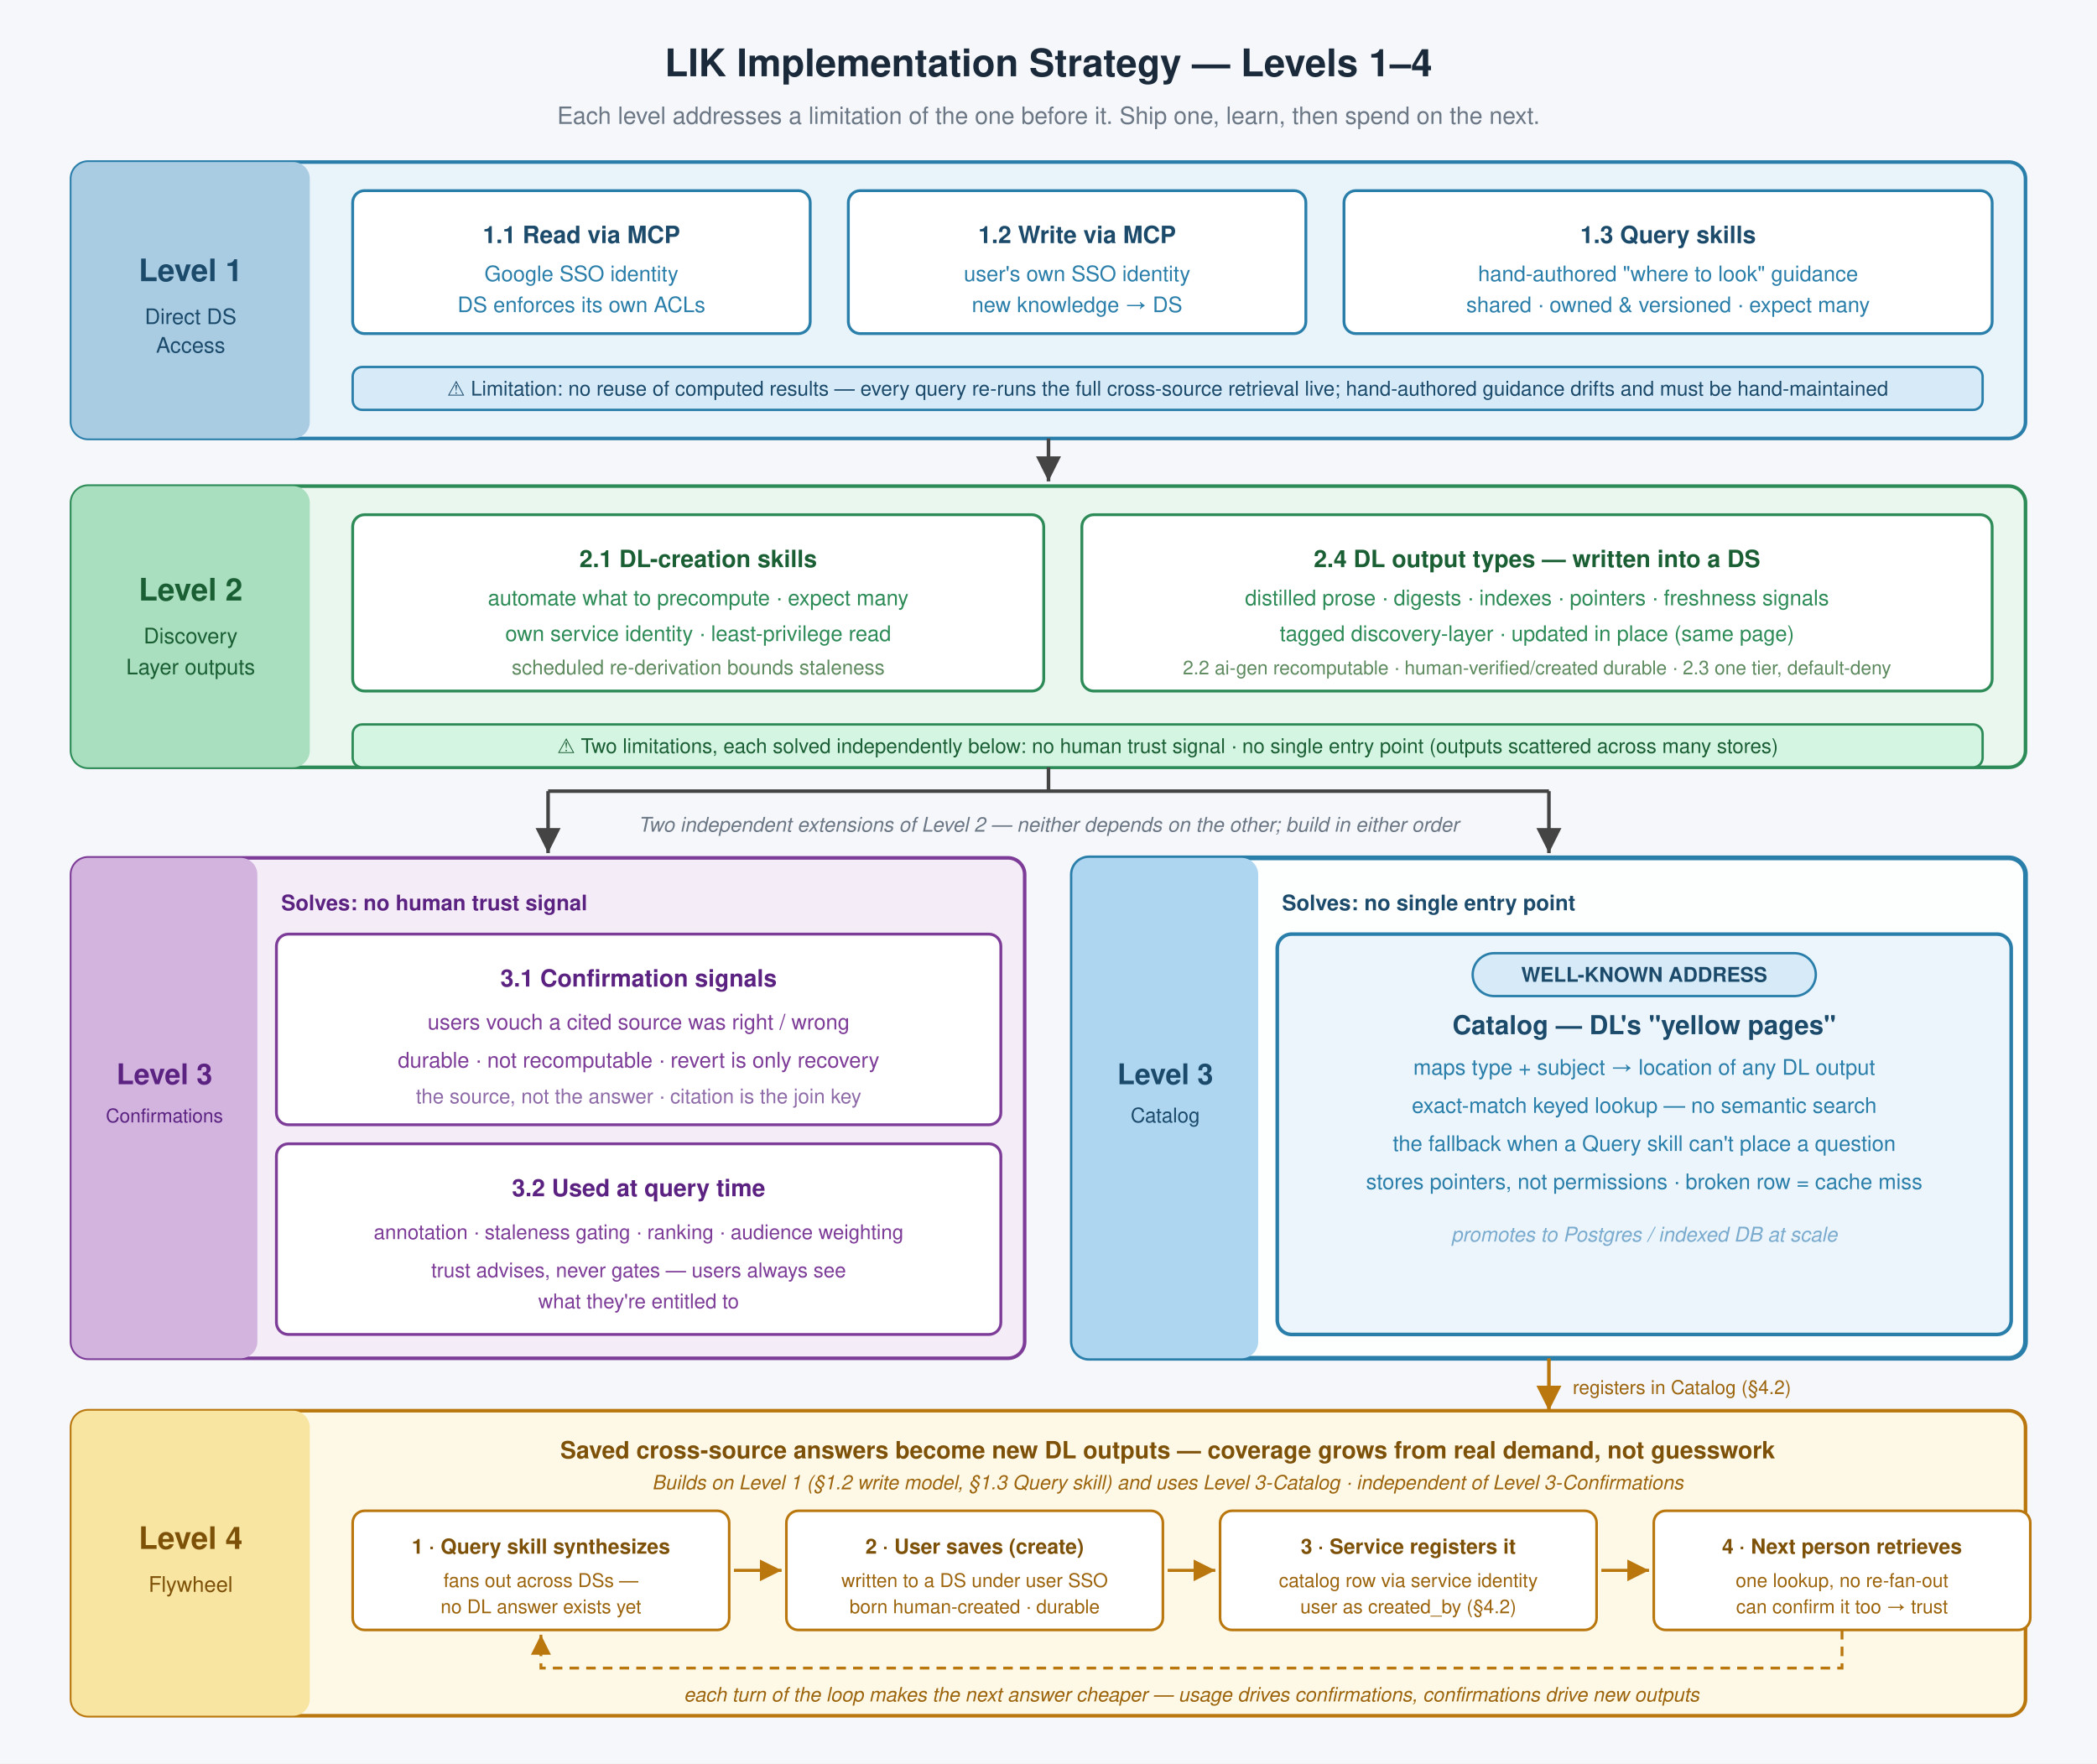
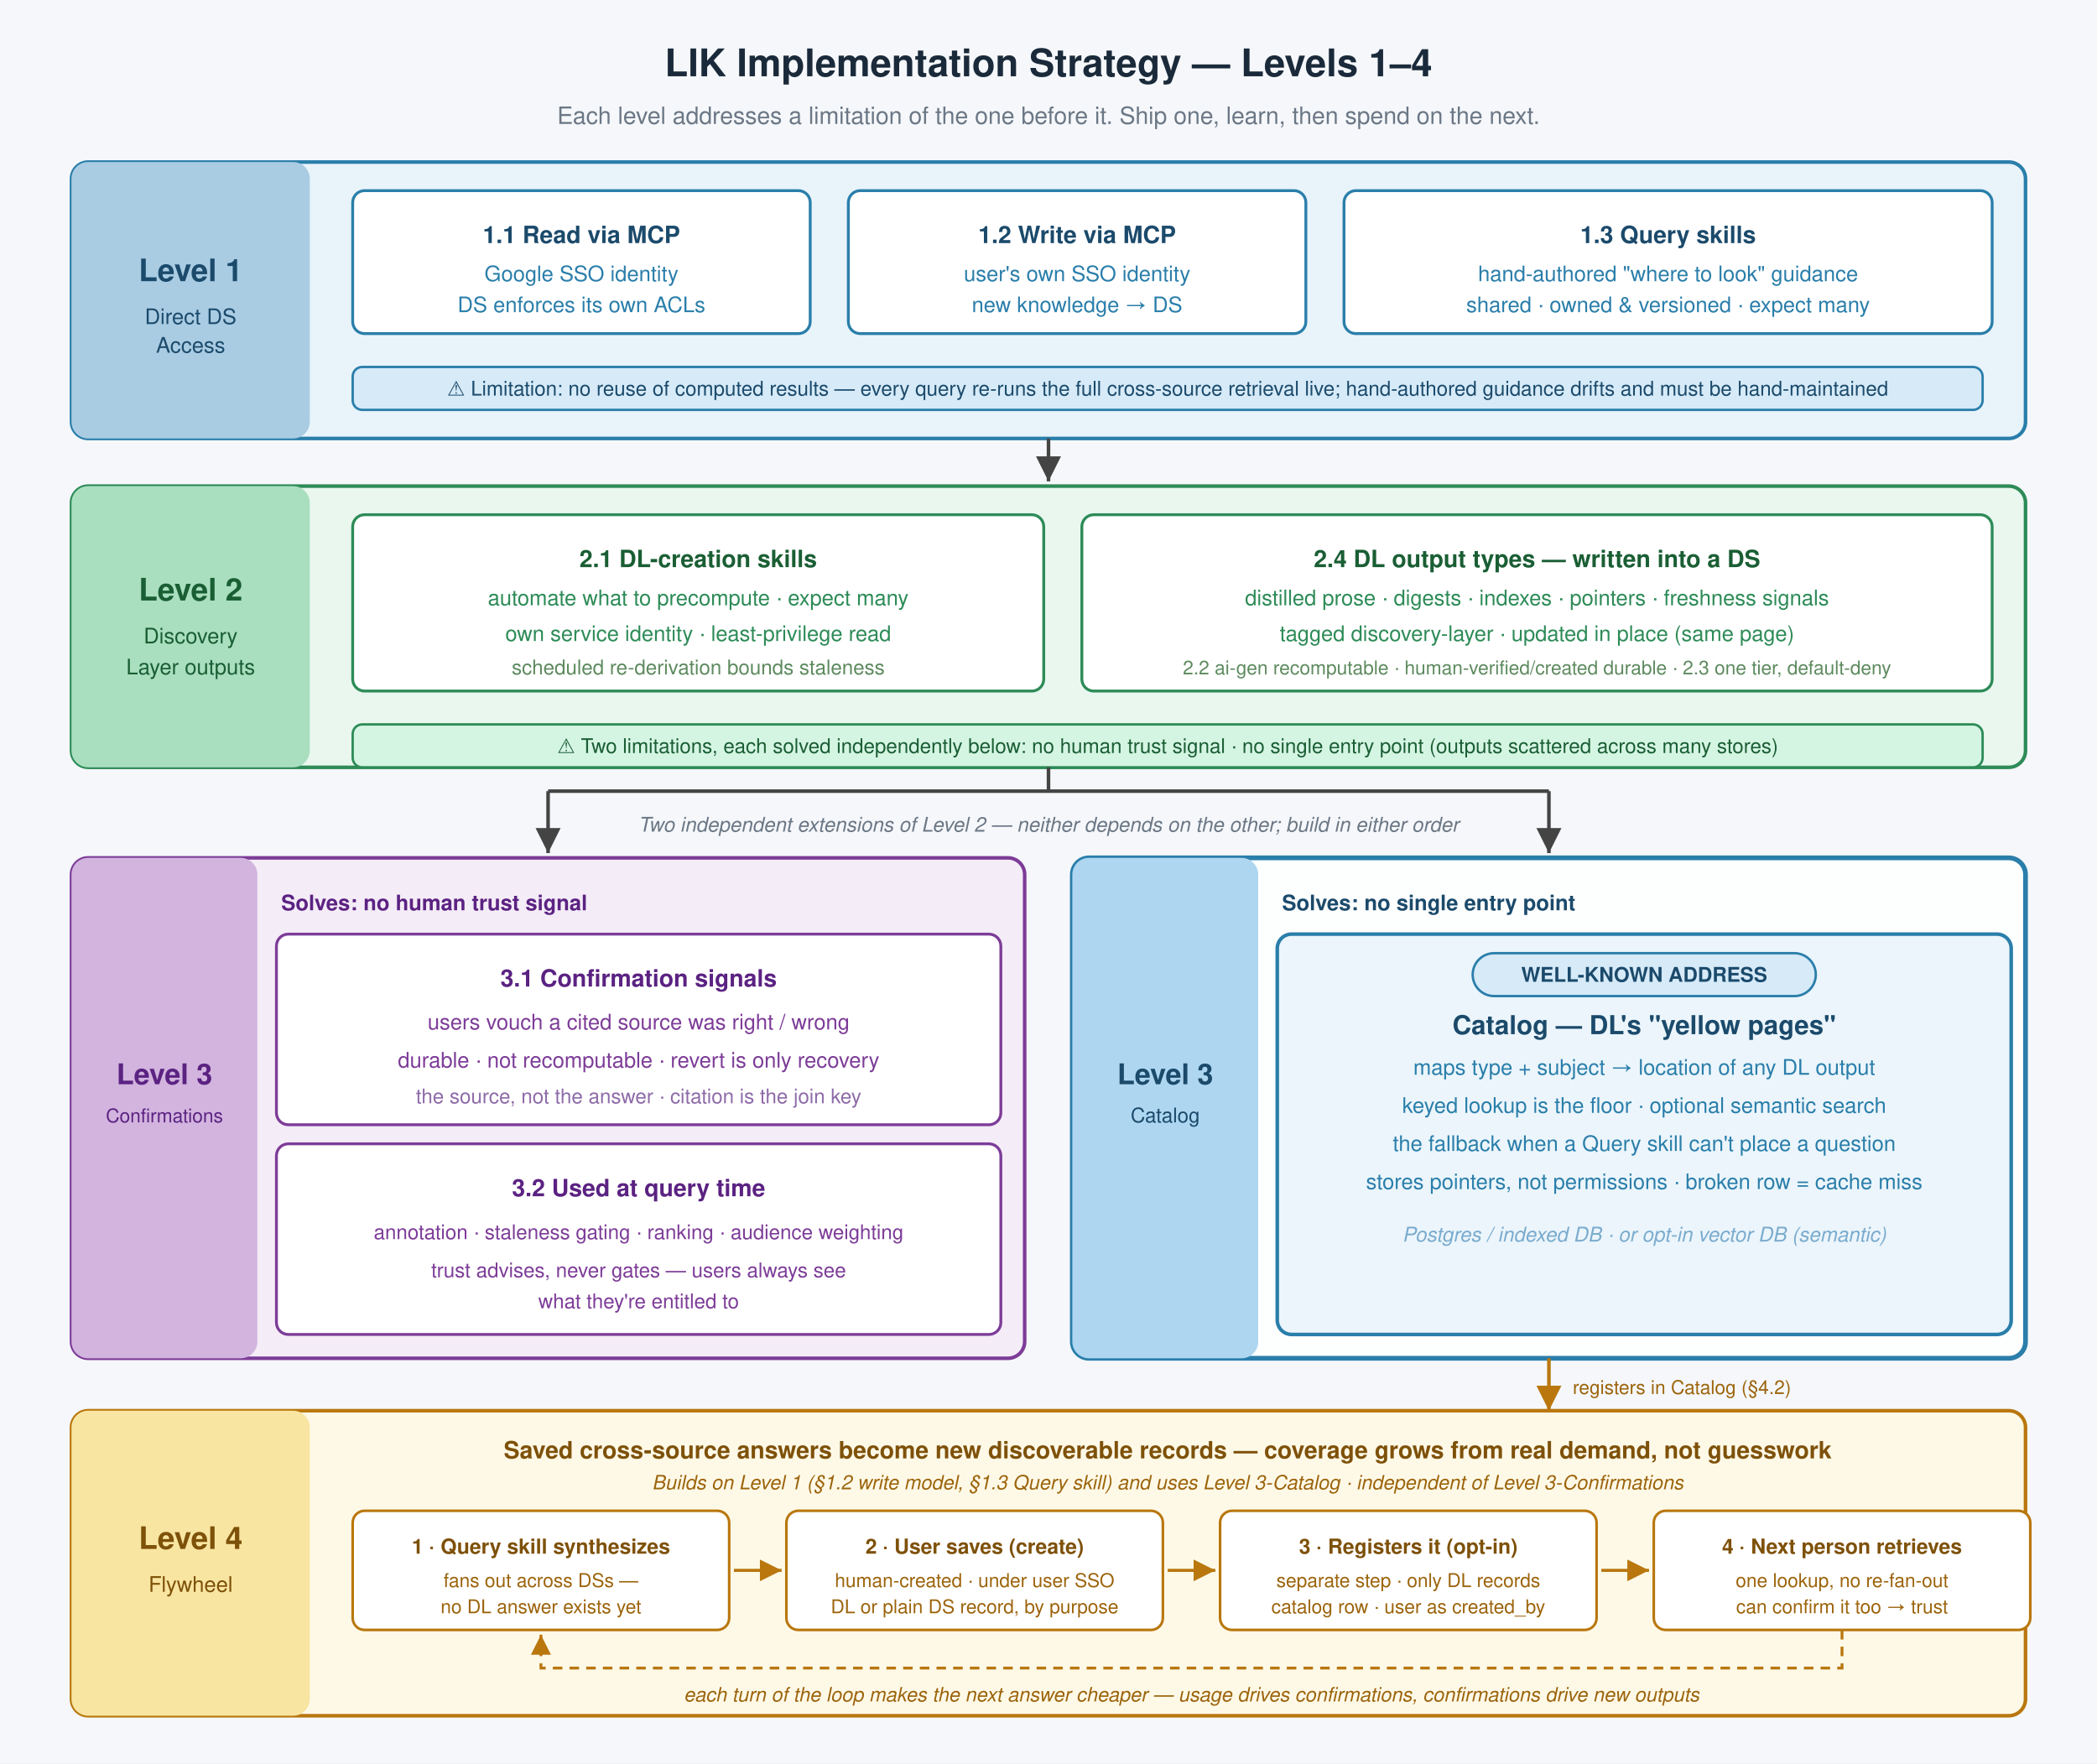
<svg xmlns="http://www.w3.org/2000/svg" width="880" height="740" viewBox="0 0 880 740" role="img" font-family="'Segoe UI', Helvetica, Arial, sans-serif">
  <defs>
    <marker id="a" markerWidth="7" markerHeight="7" refX="7" refY="3.5" orient="auto">
      <path d="M0,0 L7,3.5 L0,7 Z" fill="#444" />
    </marker>
    <marker id="aGold" markerWidth="7" markerHeight="7" refX="7" refY="3.5" orient="auto">
      <path d="M0,0 L7,3.5 L0,7 Z" fill="#B9770E" />
    </marker>
  </defs>
  <rect width="880" height="740" fill="#F5F7FA" />
  <text x="440" y="32" text-anchor="middle" font-size="16" font-weight="700" fill="#1A2A3A">LIK Implementation Strategy — Levels 1–4</text>
  <text x="440" y="52" text-anchor="middle" font-size="10" fill="#6B7785">Each level addresses a limitation of the one before it. Ship one, learn, then spend on the next.</text>
  <rect x="30" y="68" width="820" height="116" rx="7" fill="#E8F3FA" stroke="#2A7EAA" stroke-width="1.5" />
  <rect x="30" y="68" width="100" height="116" rx="7" fill="#A9CCE3" />
  <text x="80" y="118" text-anchor="middle" font-size="13" font-weight="700" fill="#1B4A6B">Level 1</text>
  <text x="80" y="136" text-anchor="middle" font-size="9" fill="#1B4A6B">Direct DS</text>
  <text x="80" y="148" text-anchor="middle" font-size="9" fill="#1B4A6B">Access</text>
  <rect x="148" y="80" width="192" height="60" rx="5" fill="#FFFFFF" stroke="#2A7EAA" stroke-width="1.2" />
  <text x="244" y="102" text-anchor="middle" font-size="10" font-weight="700" fill="#1B4A6B">1.1  Read via MCP</text>
  <text x="244" y="118" text-anchor="middle" font-size="9" fill="#2A7EAA">Google SSO identity</text>
  <text x="244" y="131" text-anchor="middle" font-size="9" fill="#2A7EAA">DS enforces its own ACLs</text>
  <rect x="356" y="80" width="192" height="60" rx="5" fill="#FFFFFF" stroke="#2A7EAA" stroke-width="1.2" />
  <text x="452" y="102" text-anchor="middle" font-size="10" font-weight="700" fill="#1B4A6B">1.2  Write via MCP</text>
  <text x="452" y="118" text-anchor="middle" font-size="9" fill="#2A7EAA">user's own SSO identity</text>
  <text x="452" y="131" text-anchor="middle" font-size="9" fill="#2A7EAA">new knowledge → DS</text>
  <rect x="564" y="80" width="272" height="60" rx="5" fill="#FFFFFF" stroke="#2A7EAA" stroke-width="1.2" />
  <text x="700" y="102" text-anchor="middle" font-size="10" font-weight="700" fill="#1B4A6B">1.3  Query skills</text>
  <text x="700" y="118" text-anchor="middle" font-size="9" fill="#2A7EAA">hand-authored "where to look" guidance</text>
  <text x="700" y="131" text-anchor="middle" font-size="9" fill="#2A7EAA">shared · owned &amp; versioned · expect many</text>
  <rect x="148" y="154" width="684" height="18" rx="4" fill="#D6EAF8" stroke="#2A7EAA" stroke-width="1" />
  <text x="490" y="166" text-anchor="middle" font-size="8.5" fill="#1B4A6B">⚠ Limitation: no reuse of computed results — every query re-runs the full cross-source retrieval live; hand-authored guidance drifts and must be hand-maintained</text>
  <line x1="440" y1="184" x2="440" y2="202" stroke="#444" stroke-width="1.5" marker-end="url(#a)" />
  <rect x="30" y="204" width="820" height="118" rx="7" fill="#E9F7EF" stroke="#2D8B57" stroke-width="1.5" />
  <rect x="30" y="204" width="100" height="118" rx="7" fill="#A9DFBF" />
  <text x="80" y="252" text-anchor="middle" font-size="13" font-weight="700" fill="#1A5E34">Level 2</text>
  <text x="80" y="270" text-anchor="middle" font-size="9" fill="#1A5E34">Discovery</text>
  <text x="80" y="283" text-anchor="middle" font-size="9" fill="#1A5E34">Layer outputs</text>
  <rect x="148" y="216" width="290" height="74" rx="5" fill="#FFFFFF" stroke="#2D8B57" stroke-width="1.2" />
  <text x="293" y="238" text-anchor="middle" font-size="10" font-weight="700" fill="#1A5E34">2.1  DL-creation skills</text>
  <text x="293" y="254" text-anchor="middle" font-size="9" fill="#2D8B57">automate what to precompute · expect many</text>
  <text x="293" y="269" text-anchor="middle" font-size="9" fill="#2D8B57">own service identity · least-privilege read</text>
  <text x="293" y="283" text-anchor="middle" font-size="8.5" fill="#5D8A5E">scheduled re-derivation bounds staleness</text>
  <rect x="454" y="216" width="382" height="74" rx="5" fill="#FFFFFF" stroke="#2D8B57" stroke-width="1.2" />
  <text x="645" y="238" text-anchor="middle" font-size="10" font-weight="700" fill="#1A5E34">2.4  DL output types — written into a DS</text>
  <text x="645" y="254" text-anchor="middle" font-size="9" fill="#2D8B57">distilled prose · digests · indexes · pointers · freshness signals</text>
  <text x="645" y="269" text-anchor="middle" font-size="9" fill="#2D8B57">tagged discovery-layer · updated in place (same page)</text>
  <text x="645" y="283" text-anchor="middle" font-size="8" fill="#5D8A5E">2.2 ai-gen recomputable · human-verified/created durable · 2.3 one tier, default-deny</text>
  <rect x="148" y="304" width="684" height="18" rx="4" fill="#D5F5E3" stroke="#2D8B57" stroke-width="1" />
  <text x="490" y="316" text-anchor="middle" font-size="8.5" fill="#1A5E34">⚠ Two limitations, each solved independently below: no human trust signal · no single entry point (outputs scattered across many stores)</text>
  <line x1="440" y1="322" x2="440" y2="332" stroke="#444" stroke-width="1.5" />
  <line x1="230" y1="332" x2="650" y2="332" stroke="#444" stroke-width="1.5" />
  <line x1="230" y1="332" x2="230" y2="358" stroke="#444" stroke-width="1.5" marker-end="url(#a)" />
  <line x1="650" y1="332" x2="650" y2="358" stroke="#444" stroke-width="1.5" marker-end="url(#a)" />
  <text x="440" y="349" text-anchor="middle" font-size="8.5" font-style="italic" fill="#6B7785">Two independent extensions of Level 2 — neither depends on the other; build in either order</text>
  <rect x="30" y="360" width="400" height="210" rx="7" fill="#F4ECF7" stroke="#7D3C98" stroke-width="1.5" />
  <rect x="30" y="360" width="78" height="210" rx="7" fill="#D2B4DE" />
  <text x="69" y="455" text-anchor="middle" font-size="12" font-weight="700" fill="#5B2282">Level 3</text>
  <text x="69" y="471" text-anchor="middle" font-size="8" fill="#5B2282">Confirmations</text>
  <text x="118" y="382" font-size="9" font-weight="700" fill="#5B2282">Solves: no human trust signal</text>
  <rect x="116" y="392" width="304" height="80" rx="5" fill="#FFFFFF" stroke="#7D3C98" stroke-width="1.2" />
  <text x="268" y="414" text-anchor="middle" font-size="10" font-weight="700" fill="#5B2282">3.1  Confirmation signals</text>
  <text x="268" y="432" text-anchor="middle" font-size="9" fill="#7D3C98">users vouch a cited source was right / wrong</text>
  <text x="268" y="448" text-anchor="middle" font-size="9" fill="#7D3C98">durable · not recomputable · revert is only recovery</text>
  <text x="268" y="463" text-anchor="middle" font-size="8.5" fill="#8E6BA8">the source, not the answer · citation is the join key</text>
  <rect x="116" y="480" width="304" height="80" rx="5" fill="#FFFFFF" stroke="#7D3C98" stroke-width="1.2" />
  <text x="268" y="502" text-anchor="middle" font-size="10" font-weight="700" fill="#5B2282">3.2  Used at query time</text>
  <text x="268" y="520" text-anchor="middle" font-size="8.5" fill="#7D3C98">annotation · staleness gating · ranking · audience weighting</text>
  <text x="268" y="536" text-anchor="middle" font-size="8.5" fill="#7D3C98">trust advises, never gates — users always see</text>
  <text x="268" y="549" text-anchor="middle" font-size="8.5" fill="#7D3C98">what they're entitled to</text>
  <rect x="450" y="360" width="400" height="210" rx="7" fill="#FDFEFE" stroke="#2A7EAA" stroke-width="2" />
  <rect x="450" y="360" width="78" height="210" rx="7" fill="#AED6F1" />
  <text x="489" y="455" text-anchor="middle" font-size="12" font-weight="700" fill="#1B4A6B">Level 3</text>
  <text x="489" y="471" text-anchor="middle" font-size="8.5" fill="#1B4A6B">Catalog</text>
  <text x="538" y="382" font-size="9" font-weight="700" fill="#1B4A6B">Solves: no single entry point</text>
  <rect x="536" y="392" width="308" height="168" rx="6" fill="#EBF5FB" stroke="#2A7EAA" stroke-width="1.5" />
  <rect x="618" y="400" width="144" height="18" rx="9" fill="#D6EAF8" stroke="#2A7EAA" stroke-width="1" />
  <text x="690" y="412" text-anchor="middle" font-size="8.5" font-weight="700" fill="#1B4A6B">WELL-KNOWN ADDRESS</text>
  <text x="690" y="434" text-anchor="middle" font-size="11" font-weight="700" fill="#1B4A6B">Catalog — DL's "yellow pages"</text>
  <text x="690" y="451" text-anchor="middle" font-size="9" fill="#2A7EAA">maps  type + subject  →  location of any DL output</text>
-   <text x="690" y="467" text-anchor="middle" font-size="9" fill="#2A7EAA">exact-match keyed lookup — no semantic search</text>
+   <text x="690" y="467" text-anchor="middle" font-size="9" fill="#2A7EAA">keyed lookup is the floor · optional semantic search</text>
  <text x="690" y="483" text-anchor="middle" font-size="9" fill="#2A7EAA">the fallback when a Query skill can't place a question</text>
  <text x="690" y="499" text-anchor="middle" font-size="9" fill="#2A7EAA">stores pointers, not permissions · broken row = cache miss</text>
-   <text x="690" y="521" text-anchor="middle" font-size="8.5" fill="#7AABCE" font-style="italic">promotes to Postgres / indexed DB at scale</text>
+   <text x="690" y="521" text-anchor="middle" font-size="8.5" fill="#7AABCE" font-style="italic">Postgres / indexed DB · or opt-in vector DB (semantic)</text>
  <line x1="650" y1="570" x2="650" y2="592" stroke="#B9770E" stroke-width="1.5" marker-end="url(#aGold)" />
  <text x="660" y="585" font-size="8" fill="#9C640C">registers in Catalog (§4.2)</text>
  <rect x="30" y="592" width="820" height="128" rx="7" fill="#FEF9E7" stroke="#B9770E" stroke-width="1.5" />
  <rect x="30" y="592" width="100" height="128" rx="7" fill="#F8E5A1" />
  <text x="80" y="650" text-anchor="middle" font-size="13" font-weight="700" fill="#7E5109">Level 4</text>
  <text x="80" y="668" text-anchor="middle" font-size="9" fill="#7E5109">Flywheel</text>
-   <text x="490" y="612" text-anchor="middle" font-size="10" font-weight="700" fill="#7E5109">Saved cross-source answers become new DL outputs — coverage grows from real demand, not guesswork</text>
+   <text x="490" y="612" text-anchor="middle" font-size="10" font-weight="700" fill="#7E5109">Saved cross-source answers become new discoverable records — coverage grows from real demand, not guesswork</text>
  <text x="490" y="625" text-anchor="middle" font-size="8.3" font-style="italic" fill="#9C640C">Builds on Level 1 (§1.2 write model, §1.3 Query skill) and uses Level 3-Catalog · independent of Level 3-Confirmations</text>
  <rect x="148" y="634" width="158" height="50" rx="5" fill="#FFFFFF" stroke="#B9770E" stroke-width="1.1" />
  <text x="227" y="652" text-anchor="middle" font-size="8.7" font-weight="700" fill="#7E5109">1 · Query skill synthesizes</text>
  <text x="227" y="666" text-anchor="middle" font-size="8" fill="#9C640C">fans out across DSs —</text>
  <text x="227" y="677" text-anchor="middle" font-size="8" fill="#9C640C">no DL answer exists yet</text>
  <rect x="330" y="634" width="158" height="50" rx="5" fill="#FFFFFF" stroke="#B9770E" stroke-width="1.1" />
  <text x="409" y="652" text-anchor="middle" font-size="8.7" font-weight="700" fill="#7E5109">2 · User saves (create)</text>
-   <text x="409" y="666" text-anchor="middle" font-size="8" fill="#9C640C">written to a DS under user SSO</text>
-   <text x="409" y="677" text-anchor="middle" font-size="8" fill="#9C640C">born human-created · durable</text>
+   <text x="409" y="666" text-anchor="middle" font-size="8" fill="#9C640C">human-created · under user SSO</text>
+   <text x="409" y="677" text-anchor="middle" font-size="8" fill="#9C640C">DL or plain DS record, by purpose</text>
  <rect x="512" y="634" width="158" height="50" rx="5" fill="#FFFFFF" stroke="#B9770E" stroke-width="1.1" />
-   <text x="591" y="652" text-anchor="middle" font-size="8.7" font-weight="700" fill="#7E5109">3 · Service registers it</text>
-   <text x="591" y="666" text-anchor="middle" font-size="8" fill="#9C640C">catalog row via service identity</text>
-   <text x="591" y="677" text-anchor="middle" font-size="8" fill="#9C640C">user as created_by (§4.2)</text>
+   <text x="591" y="652" text-anchor="middle" font-size="8.7" font-weight="700" fill="#7E5109">3 · Registers it (opt-in)</text>
+   <text x="591" y="666" text-anchor="middle" font-size="8" fill="#9C640C">separate step · only DL records</text>
+   <text x="591" y="677" text-anchor="middle" font-size="8" fill="#9C640C">catalog row · user as created_by</text>
  <rect x="694" y="634" width="158" height="50" rx="5" fill="#FFFFFF" stroke="#B9770E" stroke-width="1.1" />
  <text x="773" y="652" text-anchor="middle" font-size="8.7" font-weight="700" fill="#7E5109">4 · Next person retrieves</text>
  <text x="773" y="666" text-anchor="middle" font-size="8" fill="#9C640C">one lookup, no re-fan-out</text>
  <text x="773" y="677" text-anchor="middle" font-size="8" fill="#9C640C">can confirm it too → trust</text>
  <line x1="308" y1="659" x2="328" y2="659" stroke="#B9770E" stroke-width="1.3" marker-end="url(#aGold)" />
  <line x1="490" y1="659" x2="510" y2="659" stroke="#B9770E" stroke-width="1.3" marker-end="url(#aGold)" />
  <line x1="672" y1="659" x2="692" y2="659" stroke="#B9770E" stroke-width="1.3" marker-end="url(#aGold)" />
  <path d="M773,684 L773,700 L227,700 L227,686" stroke="#B9770E" stroke-width="1.2" fill="none" stroke-dasharray="4,3" marker-end="url(#aGold)" />
  <text x="500" y="714" text-anchor="middle" font-size="8.3" font-style="italic" fill="#9C640C">each turn of the loop makes the next answer cheaper — usage drives confirmations, confirmations drive new outputs</text>
</svg>
